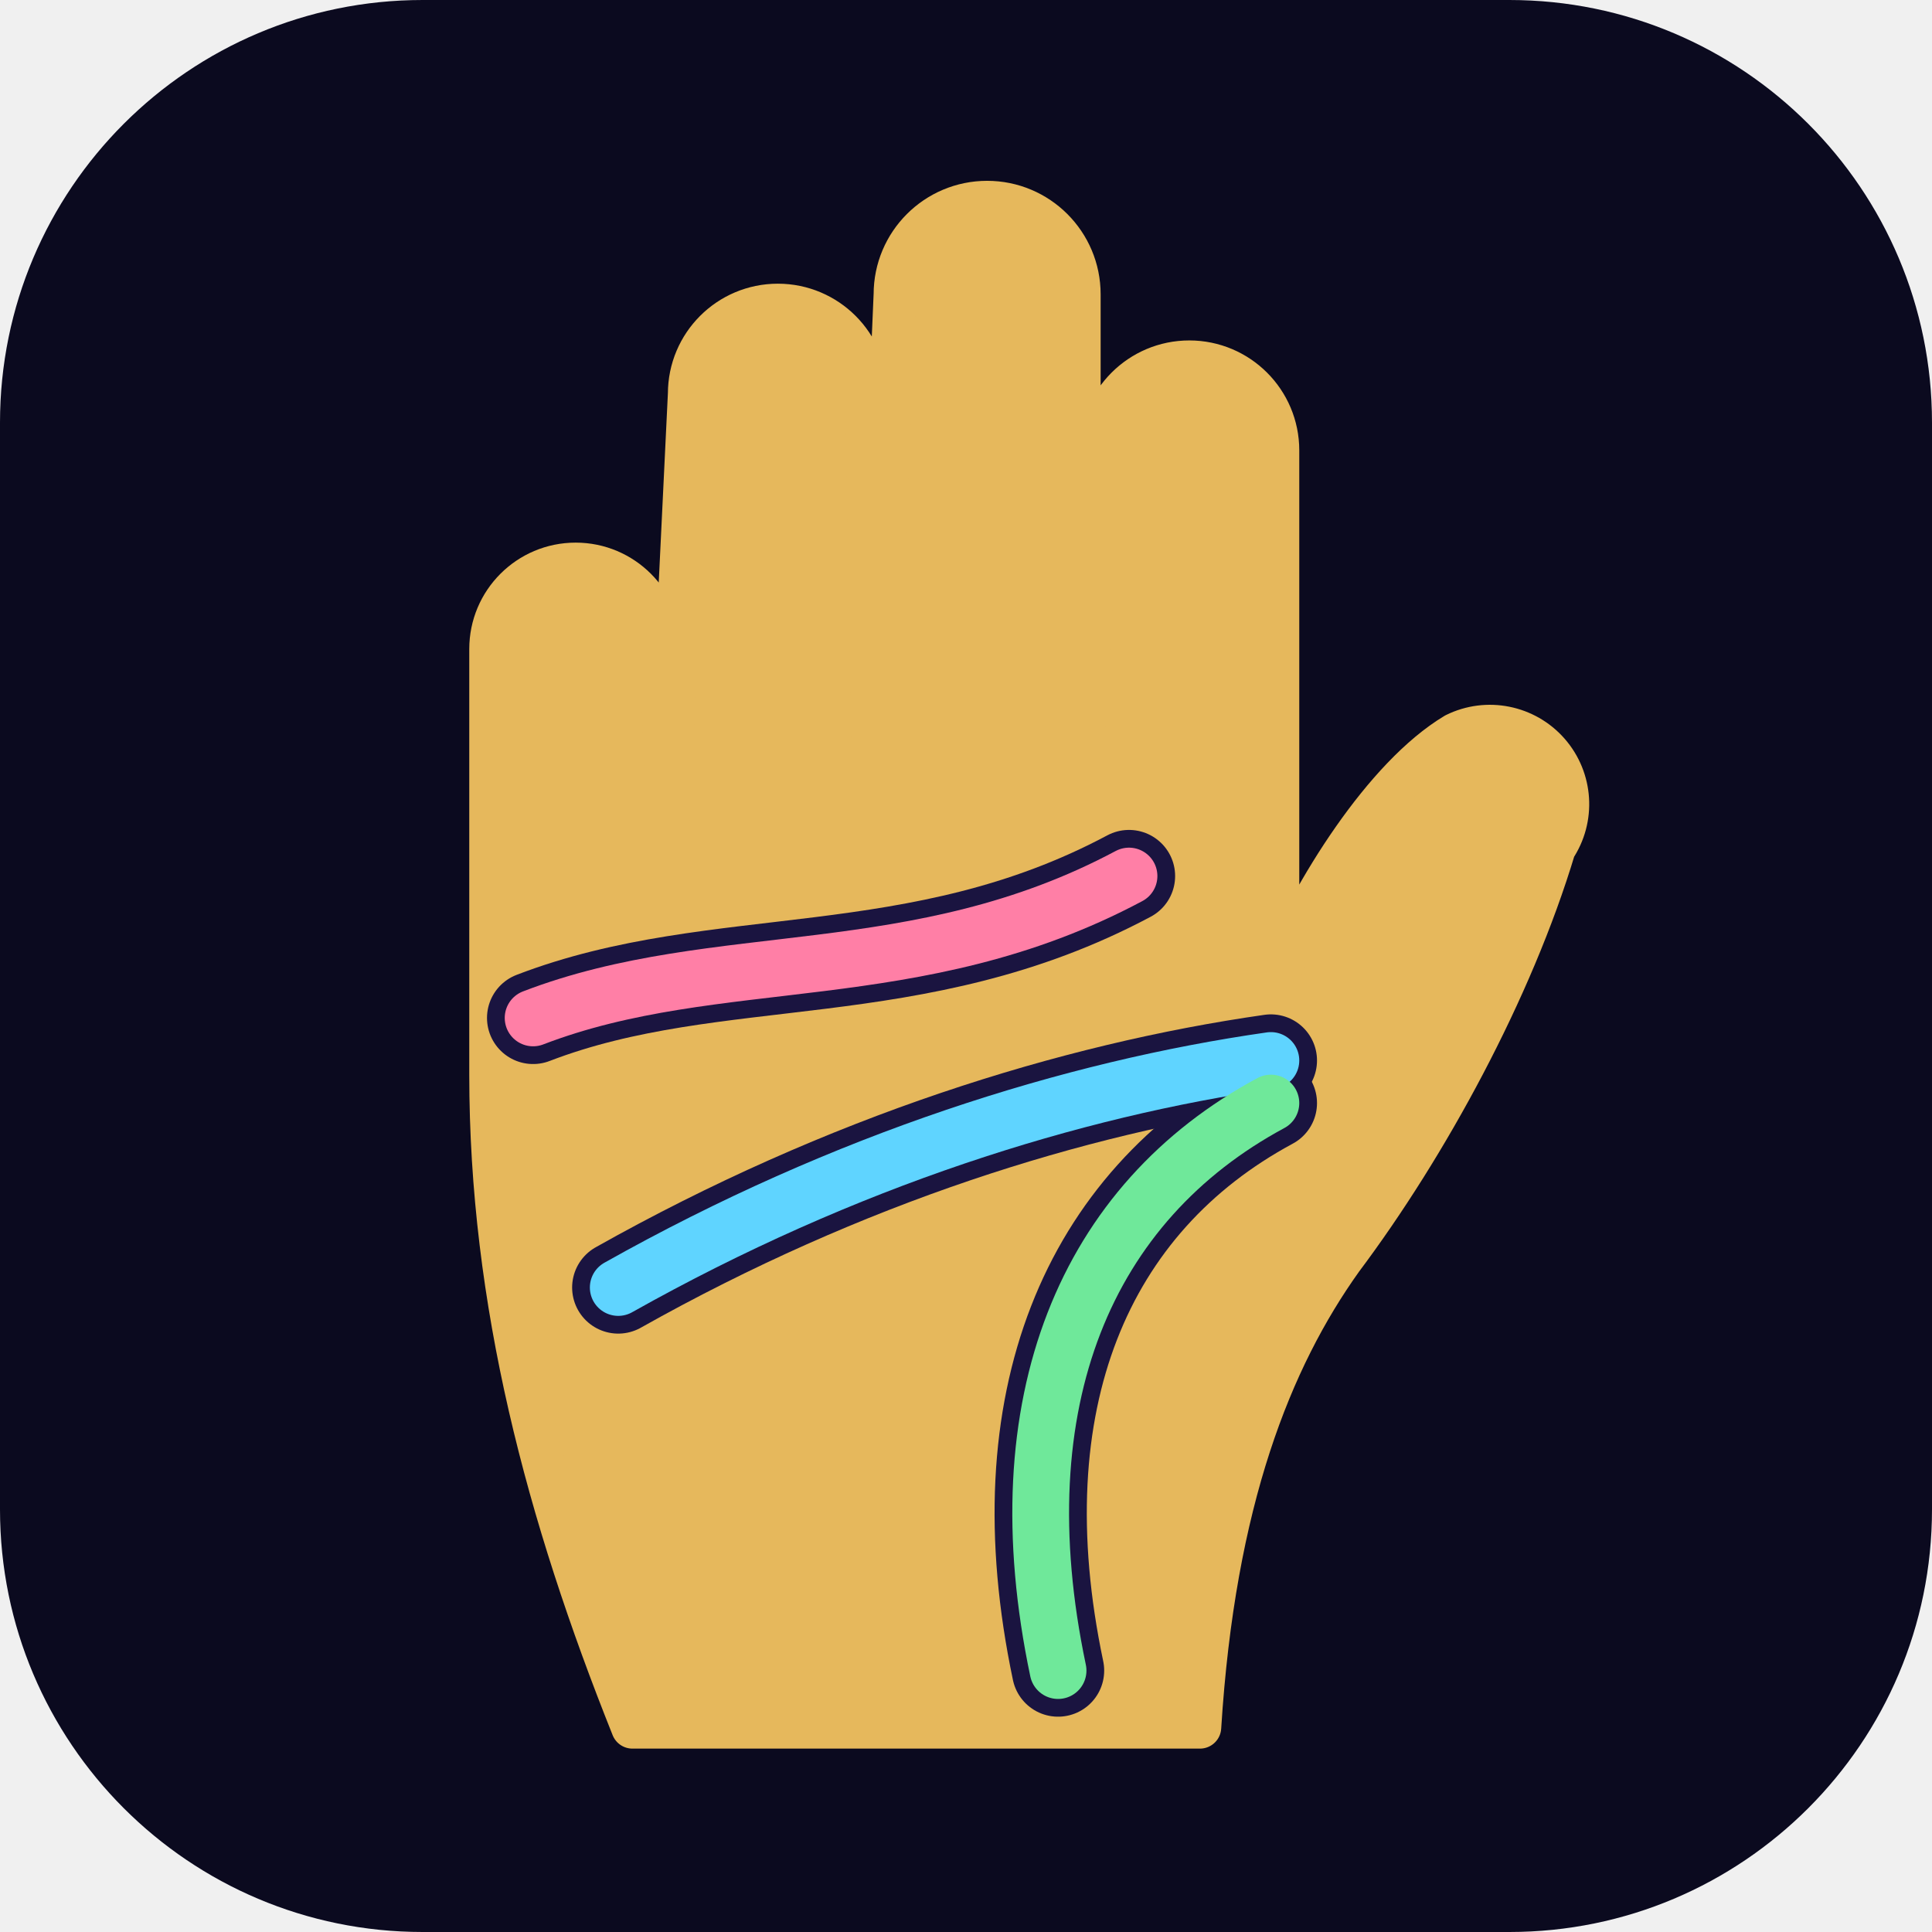
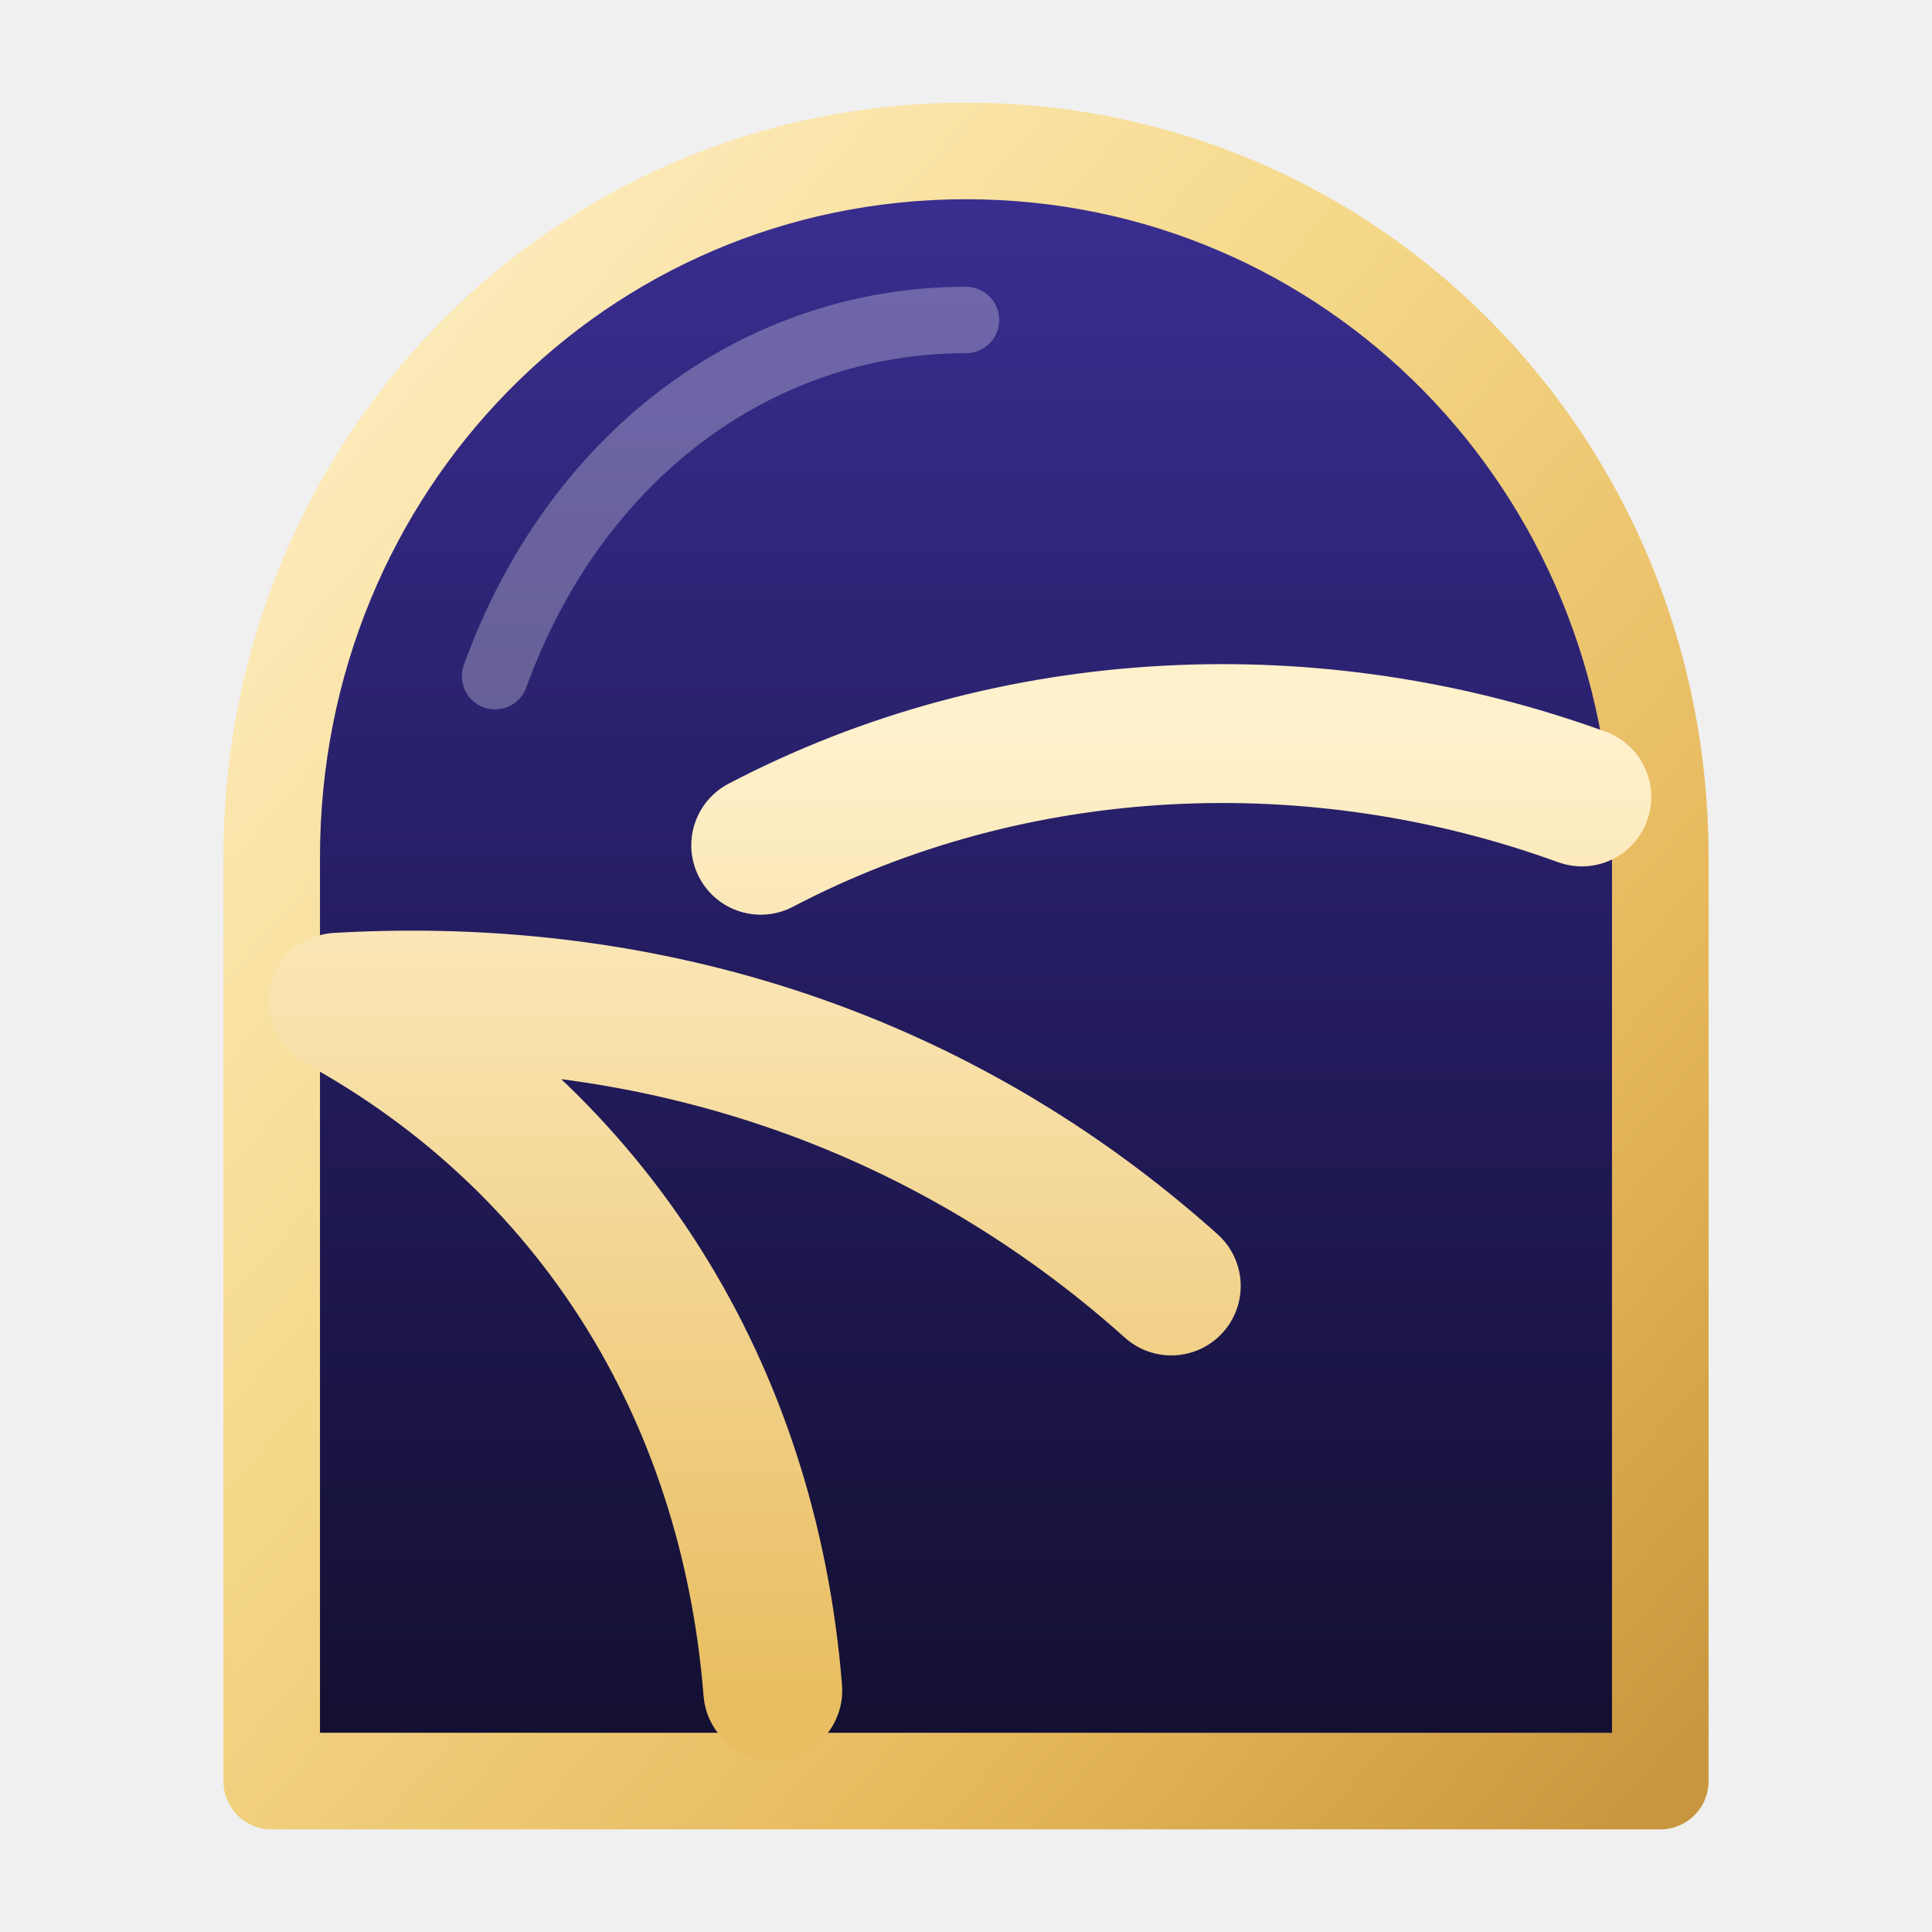
- <svg xmlns="http://www.w3.org/2000/svg" viewBox="0 0 64 64">
-   <rect width="64" height="64" rx="14" fill="#0B0A1F" />
-   <g transform="translate(4.5 -2) scale(0.235)" stroke-linecap="round" stroke-linejoin="round">
-     <path d="M70 252 C 58 222, 50 192, 50 160 L 50 100 A 12 12 0 0 1 74 100 L 75 126 L 78 64 A 12.5 12.5 0 0 1 103 64 L 104 120 L 107 50 A 13 13 0 0 1 133 50 L 133 122 L 136 72 A 12.5 12.5 0 0 1 161 72 L 161 146 C 166 134, 176 118, 186 112 A 11 11 0 0 1 200 128 C 194 148, 182 170, 170 186 C 160 200, 152 220, 150 252 Z" fill="#E6B85C" stroke="#E6B85C" stroke-width="6" />
-     <g fill="none" stroke-width="13" stroke="#1A1440">
-       <path d="M56 152 C 82 142, 110 148, 140 132" />
-       <path d="M160 158 C 132 162, 100 172, 68 190" />
-       <path d="M160 164 C 134 178, 122 206, 130 244" />
-     </g>
-     <g fill="none" stroke-width="8">
-       <path d="M56 152 C 82 142, 110 148, 140 132" stroke="#FF7FA6" />
-       <path d="M160 158 C 132 162, 100 172, 68 190" stroke="#5FD4FF" />
-       <path d="M160 164 C 134 178, 122 206, 130 244" stroke="#6FE89A" />
-     </g>
-   </g>
+ <svg xmlns="http://www.w3.org/2000/svg" viewBox="0 0 32 32">
+   <defs>
+     <linearGradient id="a" x1="0" y1="0" x2="0" y2="1">
+       <stop offset="0" stop-color="#3B2F92" />
+       <stop offset=".5" stop-color="#241C60" />
+       <stop offset="1" stop-color="#120F2E" />
+     </linearGradient>
+     <linearGradient id="g" x1="0" y1="0" x2="1" y2="1">
+       <stop offset="0" stop-color="#FFF1CC" />
+       <stop offset=".4" stop-color="#F5D98B" />
+       <stop offset=".75" stop-color="#E6B85C" />
+       <stop offset="1" stop-color="#C8963E" />
+     </linearGradient>
+     <linearGradient id="l" x1="0" y1="0" x2="0" y2="1">
+       <stop offset="0" stop-color="#FFF1CC" />
+       <stop offset="1" stop-color="#E9BE62" />
+     </linearGradient>
+   </defs>
+   <path d="M4.5 29.5V14.2C4.5 7.7 9.6 2.5 16 2.5s11.5 5.2 11.5 11.7v15.3Z" fill="url(#a)" stroke="url(#g)" stroke-width="1.6" stroke-linejoin="round" />
+   <path d="M8.2 11.2c1.3-3.6 4.3-5.9 7.8-5.9" fill="none" stroke="#FFFFFF" stroke-opacity=".28" stroke-width="1.1" stroke-linecap="round" />
+   <path d="M26.2 13.2c-4.4-1.6-9.4-1.4-13.6.8M5.6 16.6c5.2-.3 10 1.3 13.8 4.7M5.6 16.6c4.2 2.3 6.8 6.4 7.2 11.4" fill="none" stroke="url(#l)" stroke-width="2.3" stroke-linecap="round" />
</svg>
